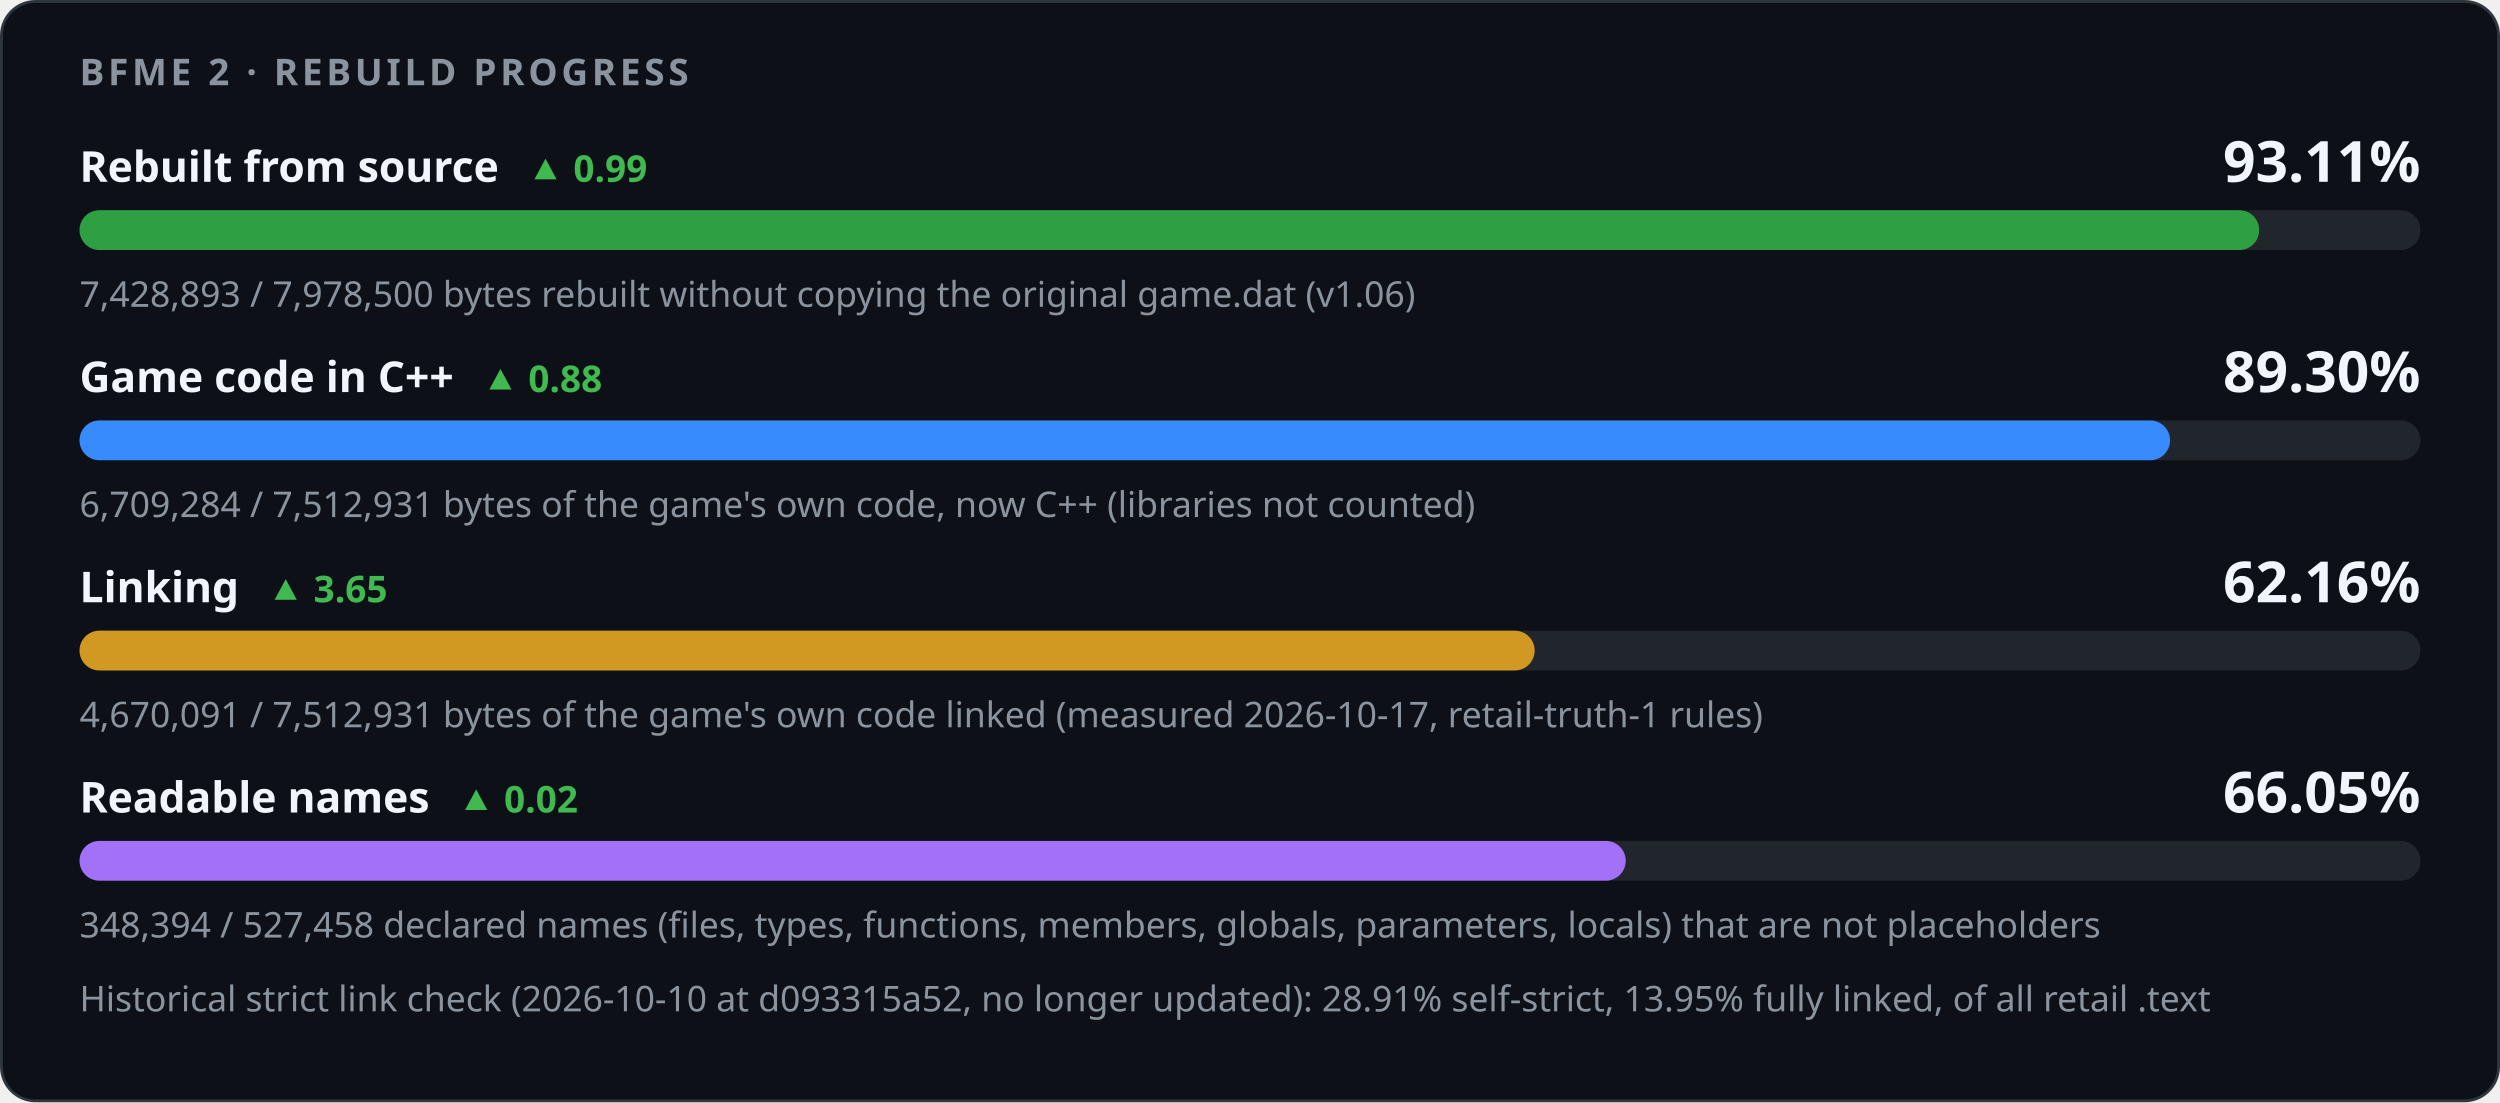
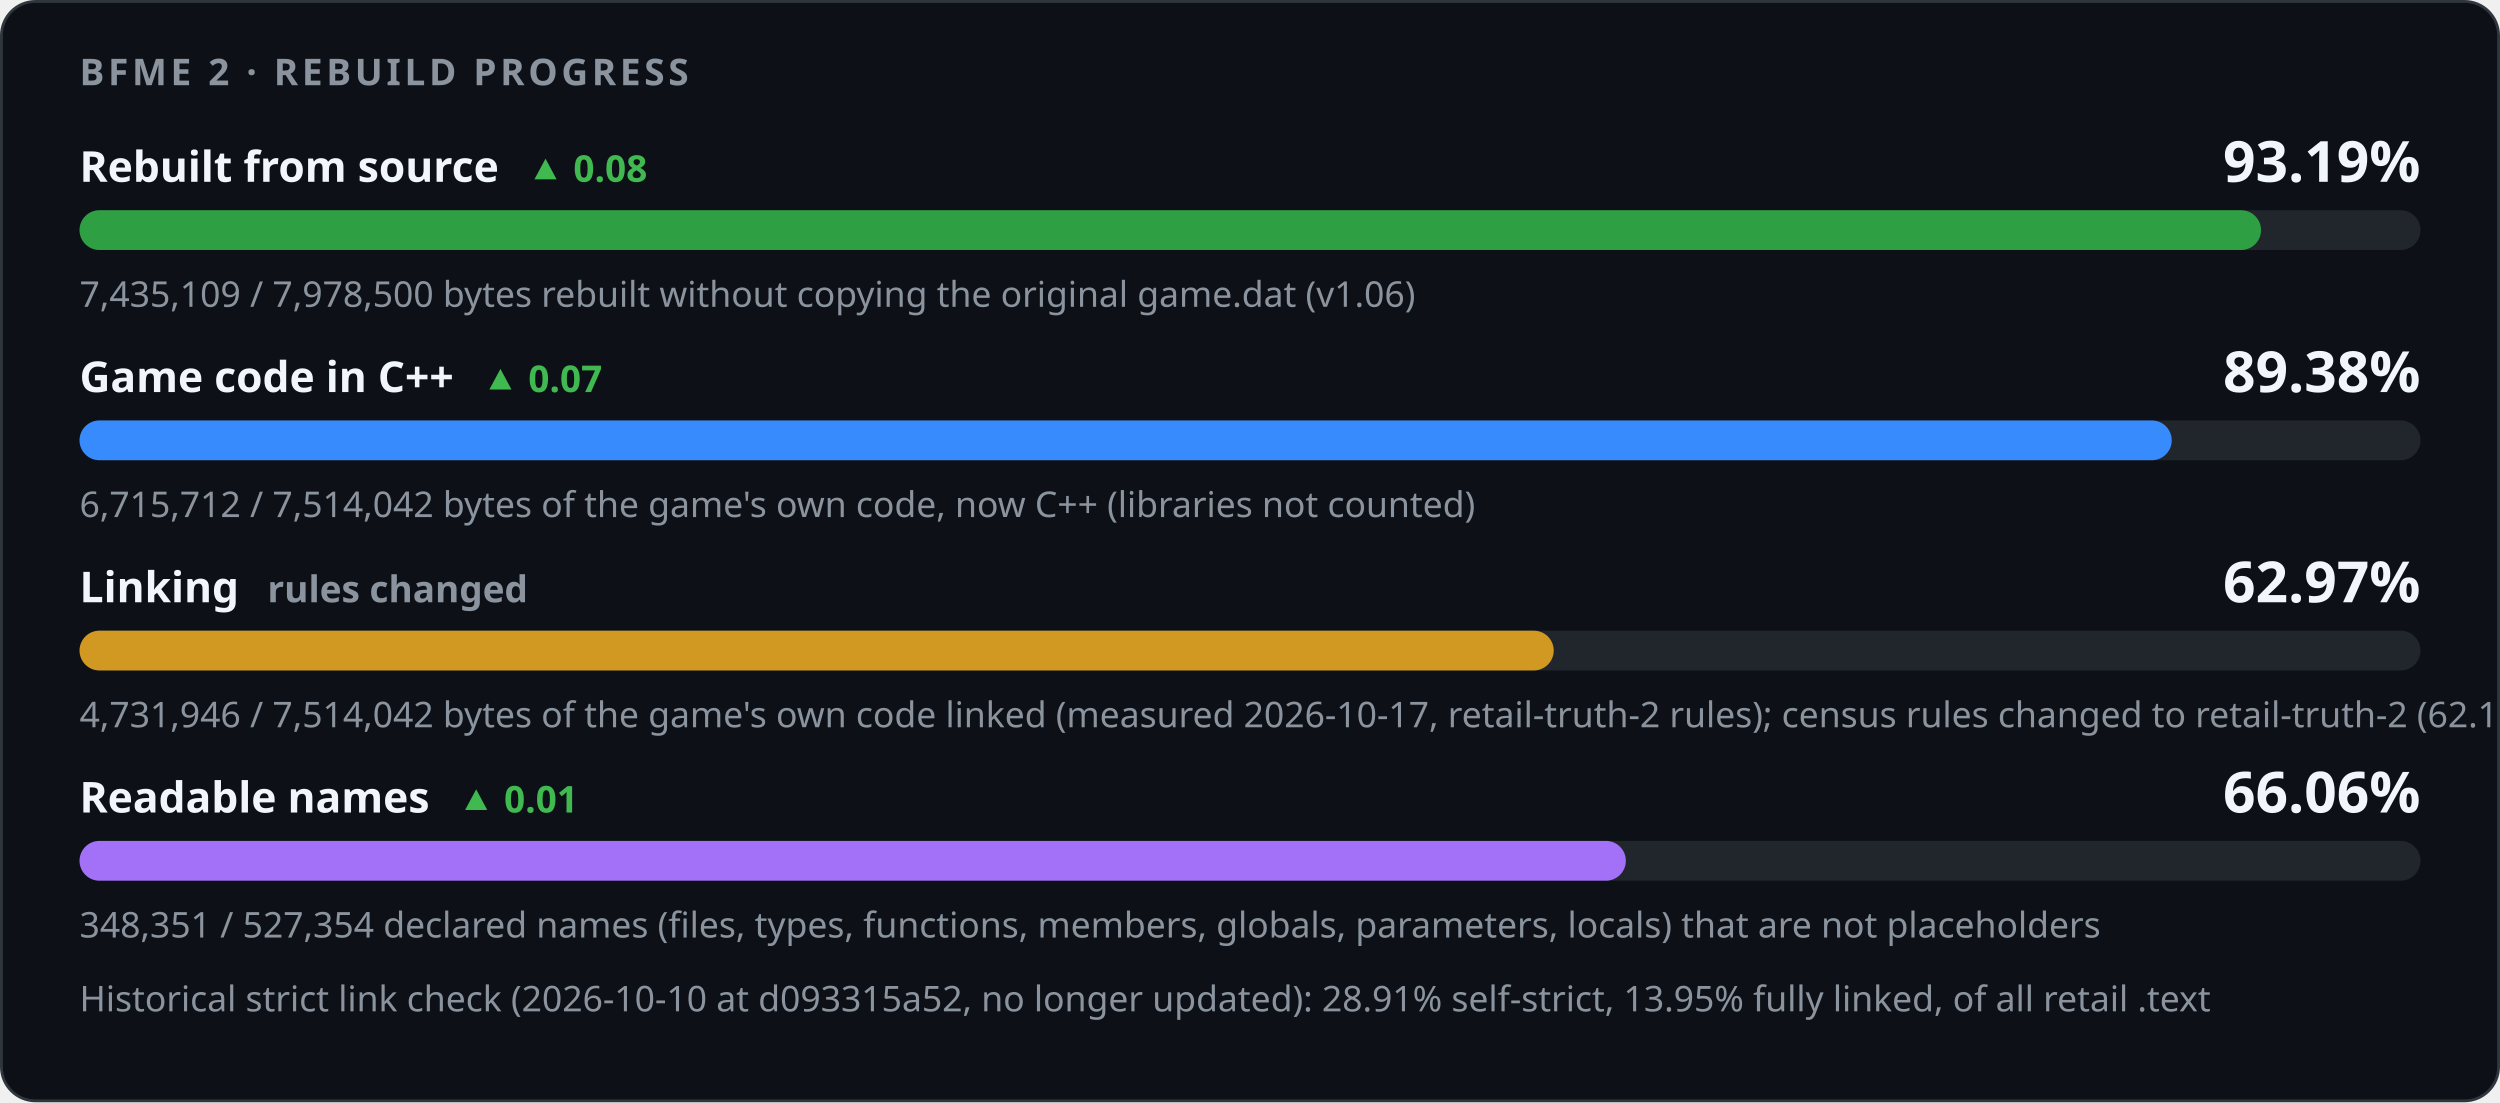
<svg xmlns="http://www.w3.org/2000/svg" width="880" height="388" viewBox="0 0 880 388" role="img" aria-labelledby="title desc">
  <style>
    .card { fill: #0d1117; stroke: #30363d; } .track { fill: #21262d; }
    .strong { fill: #f0f6fc; } .muted { fill: #8b949e; } .up { fill: #3fb950; } .down { fill: #f85149; }
    @media (prefers-color-scheme: light) {
      .card { fill: #ffffff; stroke: #d0d7de; } .track { fill: #eaeef2; }
      .strong { fill: #1f2328; } .muted { fill: #59636e; } .up { fill: #1a7f37; } .down { fill: #cf222e; }
    }
  </style>
  <rect class="card" x="0.5" y="0.5" width="879" height="387" rx="12" />
  <g font-family="-apple-system,BlinkMacSystemFont,'Segoe UI','Noto Sans',Helvetica,Arial,sans-serif">
    <text x="28" y="30" class="muted" font-size="13" font-weight="600" letter-spacing="1.3">BFME 2 · REBUILD PROGRESS</text>
-     <text x="28" y="64" class="strong" font-size="15" font-weight="600">Rebuilt from source<tspan class="up" dx="10" font-size="13" font-weight="600">▲ 0.99</tspan>
+     <text x="28" y="64" class="strong" font-size="15" font-weight="600">Rebuilt from source<tspan class="up" dx="10" font-size="13" font-weight="600">▲ 0.08</tspan>
    </text>
-     <text x="852" y="64" class="strong" font-size="20" font-weight="700" text-anchor="end">93.11%</text>
+     <text x="852" y="64" class="strong" font-size="20" font-weight="700" text-anchor="end">93.19%</text>
    <rect class="track" x="28" y="74" width="824" height="14" rx="7" />
-     <rect x="28" y="74" width="767.24" height="14" rx="7" fill="#2ea043" />
-     <text x="28" y="108" class="muted" font-size="12.5">7,428,893 / 7,978,500 bytes rebuilt without copying the original game.dat (v1.06)</text>
-     <text x="28" y="138" class="strong" font-size="15" font-weight="600">Game code in C++<tspan class="up" dx="10" font-size="13" font-weight="600">▲ 0.88</tspan>
+     <rect x="28" y="74" width="767.88" height="14" rx="7" fill="#2ea043" />
+     <text x="28" y="108" class="muted" font-size="12.5">7,435,109 / 7,978,500 bytes rebuilt without copying the original game.dat (v1.06)</text>
+     <text x="28" y="138" class="strong" font-size="15" font-weight="600">Game code in C++<tspan class="up" dx="10" font-size="13" font-weight="600">▲ 0.07</tspan>
    </text>
-     <text x="852" y="138" class="strong" font-size="20" font-weight="700" text-anchor="end">89.30%</text>
+     <text x="852" y="138" class="strong" font-size="20" font-weight="700" text-anchor="end">89.38%</text>
    <rect class="track" x="28" y="148" width="824" height="14" rx="7" />
-     <rect x="28" y="148" width="735.86" height="14" rx="7" fill="#388bfd" />
-     <text x="28" y="182" class="muted" font-size="12.5">6,709,284 / 7,512,931 bytes of the game's own code, now C++ (libraries not counted)</text>
-     <text x="28" y="212" class="strong" font-size="15" font-weight="600">Linking<tspan class="up" dx="10" font-size="13" font-weight="600">▲ 3.65</tspan>
+     <rect x="28" y="148" width="736.45" height="14" rx="7" fill="#388bfd" />
+     <text x="28" y="182" class="muted" font-size="12.5">6,715,712 / 7,514,042 bytes of the game's own code, now C++ (libraries not counted)</text>
+     <text x="28" y="212" class="strong" font-size="15" font-weight="600">Linking<tspan class="muted" dx="10" font-size="13" font-weight="600">rules changed</tspan>
    </text>
-     <text x="852" y="212" class="strong" font-size="20" font-weight="700" text-anchor="end">62.16%</text>
+     <text x="852" y="212" class="strong" font-size="20" font-weight="700" text-anchor="end">62.97%</text>
    <rect class="track" x="28" y="222" width="824" height="14" rx="7" />
-     <rect x="28" y="222" width="512.20" height="14" rx="7" fill="#d29922" />
-     <text x="28" y="256" class="muted" font-size="12.5">4,670,091 / 7,512,931 bytes of the game's own code linked (measured 2026-10-17, retail-truth-1 rules)</text>
-     <text x="28" y="286" class="strong" font-size="15" font-weight="600">Readable names<tspan class="up" dx="10" font-size="13" font-weight="600">▲ 0.02</tspan>
+     <rect x="28" y="222" width="518.91" height="14" rx="7" fill="#d29922" />
+     <text x="28" y="256" class="muted" font-size="12.5">4,731,946 / 7,514,042 bytes of the game's own code linked (measured 2026-10-17, retail-truth-2 rules); census rules changed to retail-truth-2 (62.16% under retail-truth-1), not a change in progress</text>
+     <text x="28" y="286" class="strong" font-size="15" font-weight="600">Readable names<tspan class="up" dx="10" font-size="13" font-weight="600">▲ 0.01</tspan>
    </text>
-     <text x="852" y="286" class="strong" font-size="20" font-weight="700" text-anchor="end">66.05%</text>
+     <text x="852" y="286" class="strong" font-size="20" font-weight="700" text-anchor="end">66.06%</text>
    <rect class="track" x="28" y="296" width="824" height="14" rx="7" />
-     <rect x="28" y="296" width="544.26" height="14" rx="7" fill="#a371f7" />
-     <text x="28" y="330" class="muted" font-size="12.5">348,394 / 527,458 declared names (files, types, functions, members, globals, parameters, locals) that are not placeholders</text>
+     <rect x="28" y="296" width="544.30" height="14" rx="7" fill="#a371f7" />
+     <text x="28" y="330" class="muted" font-size="12.5">348,351 / 527,354 declared names (files, types, functions, members, globals, parameters, locals) that are not placeholders</text>
    <text x="28" y="356" class="muted" font-size="12.5">Historical strict link check (2026-10-10 at d093315a52, no longer updated): 28.91% self-strict, 13.95% fully linked, of all retail .text</text>
  </g>
</svg>
